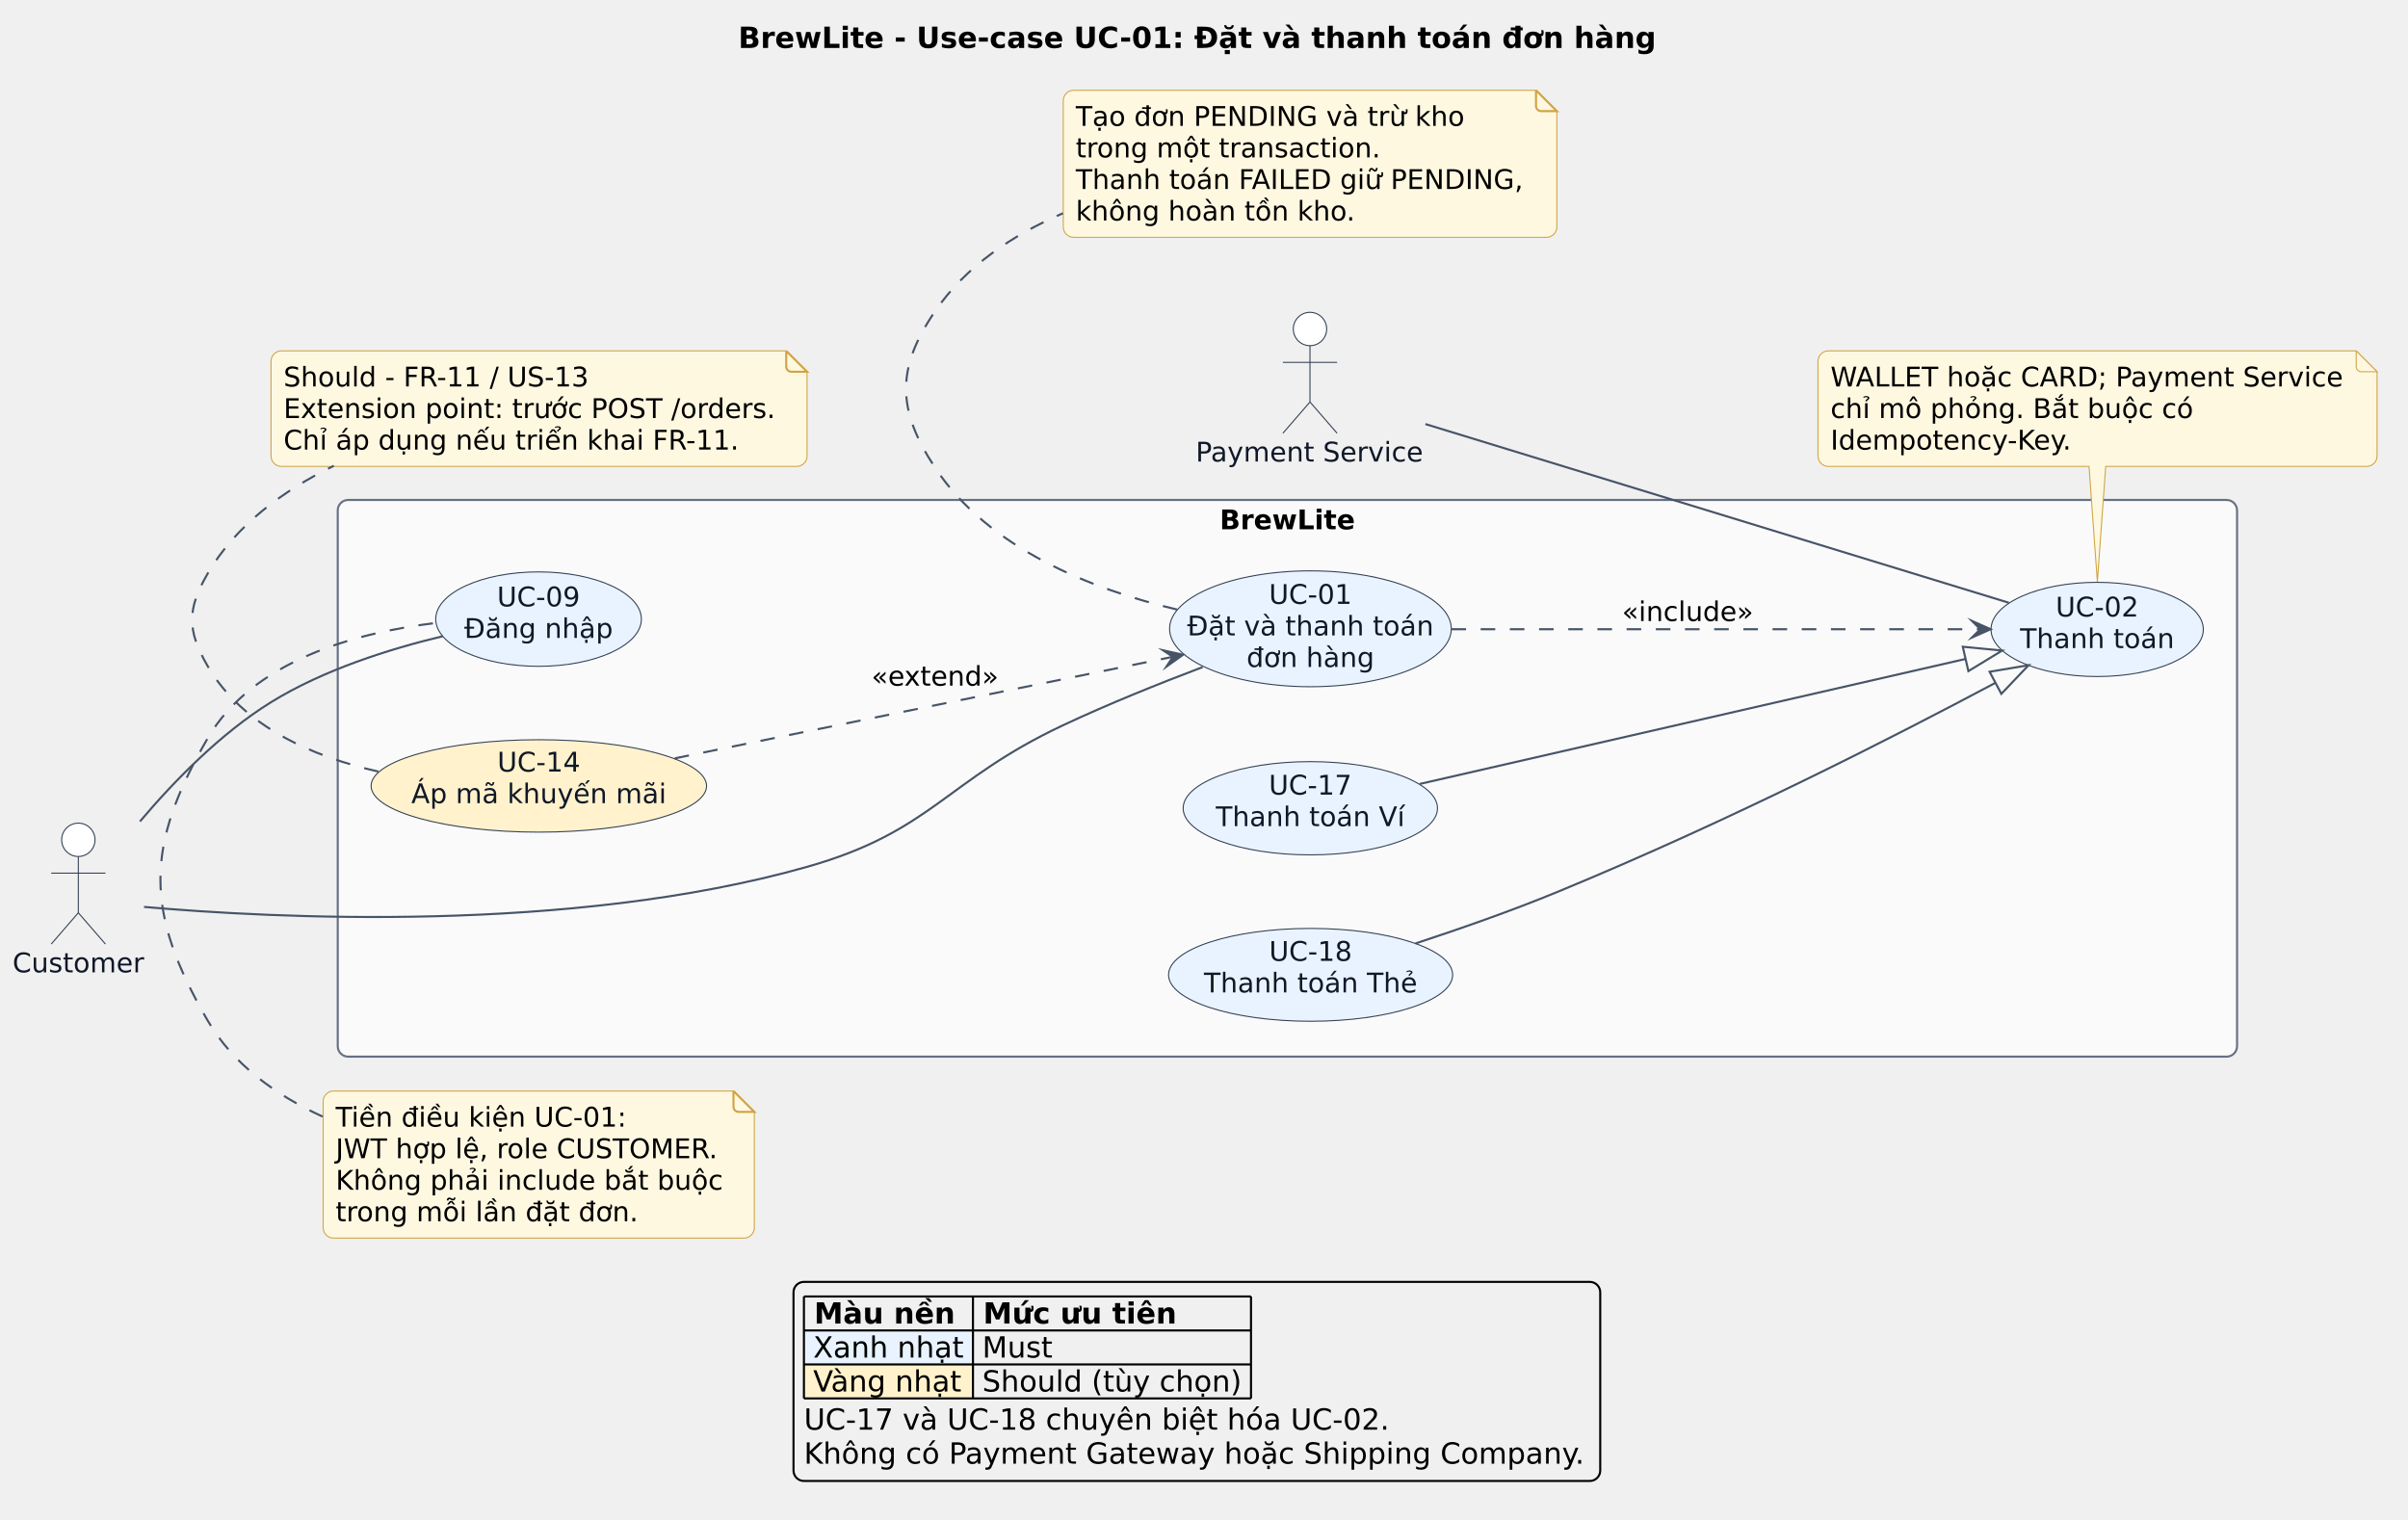
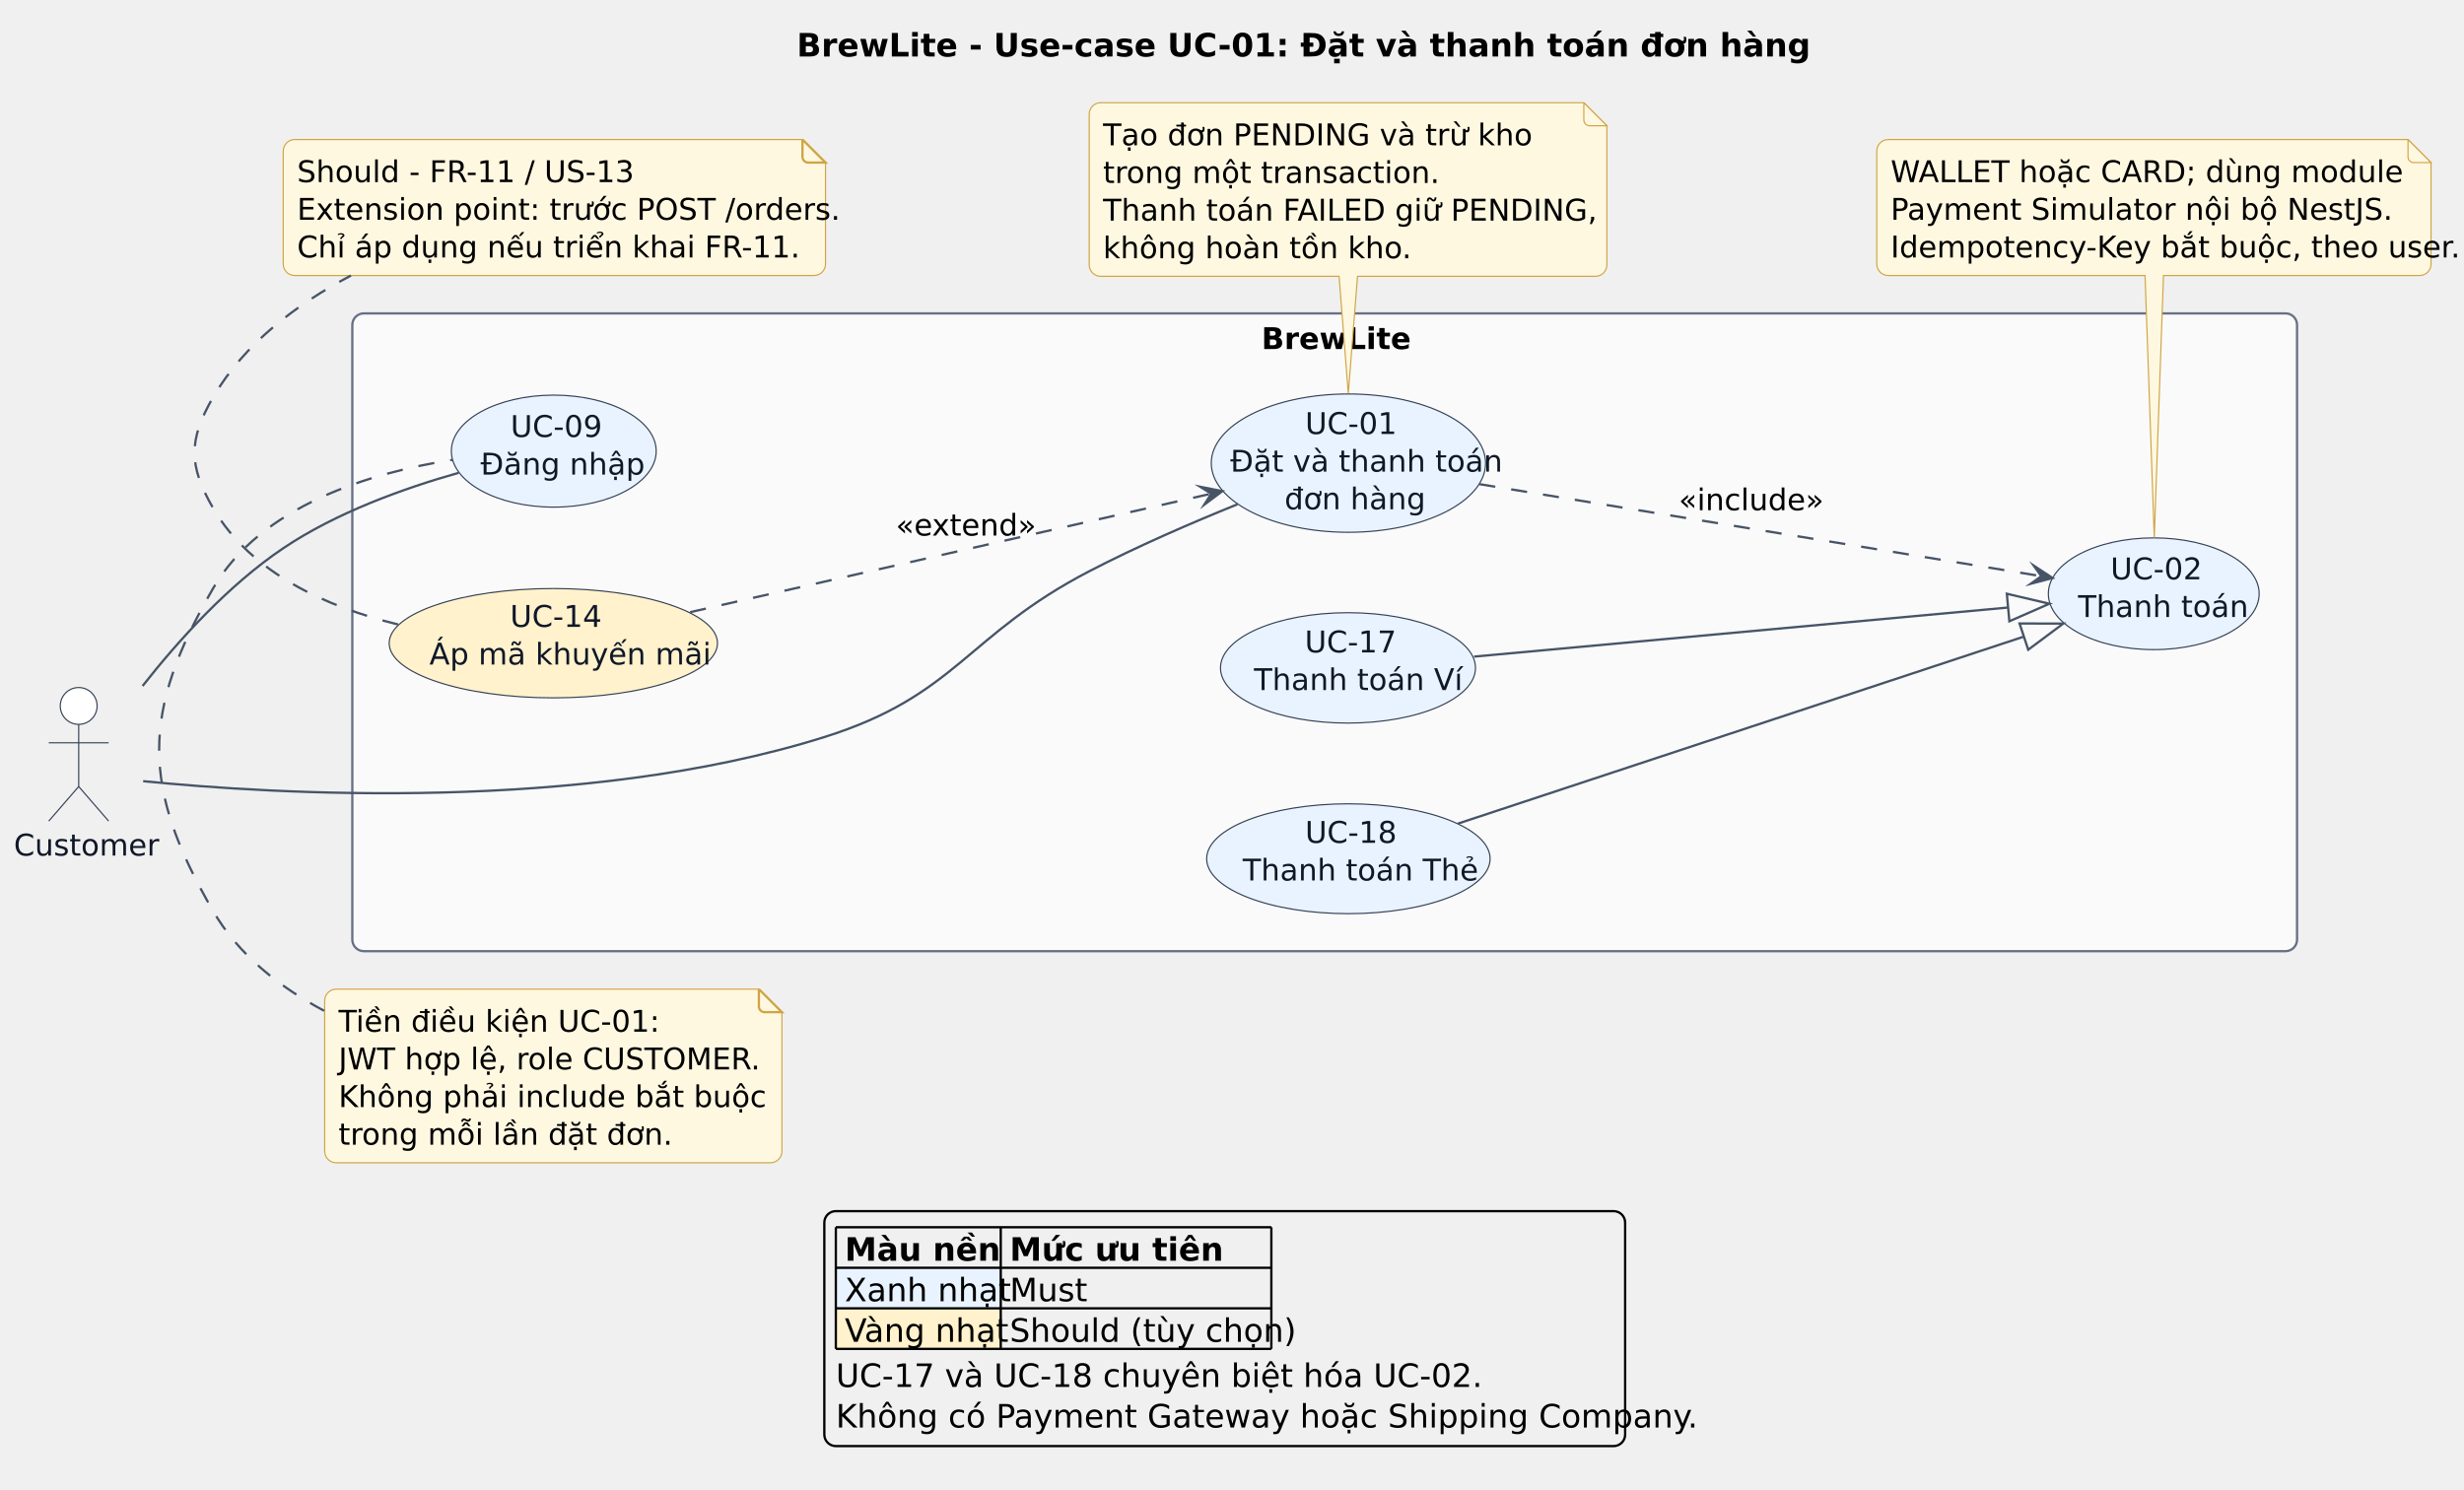
- <svg xmlns="http://www.w3.org/2000/svg" version="1.1" data-diagram-type="DESCRIPTION" style="width:1155px;height:729px;background:#FFFFFF;" width="1155px" height="729px" viewBox="0 0 1155 729" zoomAndPan="magnify" preserveAspectRatio="none" contentStyleType="text/css">
+ <svg xmlns="http://www.w3.org/2000/svg" version="1.1" data-diagram-type="DESCRIPTION" style="width:1070px;height:647px;background:#FFFFFF;" width="1070px" height="647px" viewBox="0 0 1070 647" zoomAndPan="magnify" preserveAspectRatio="none" contentStyleType="text/css">
  <defs />
  <g font-family="sans-serif" lengthAdjust="spacing">
    <g class="title" data-source-line="31">
-       <text x="354.119" y="22.995" fill="#000" font-size="14" textLength="439.92" font-weight="700" font-family="'DejaVu Sans'">BrewLite - Use-case UC-01: Đặt và thanh toán đơn hàng</text>
+       <text x="346.001" y="24.533" fill="#000" font-size="14" textLength="371.684" font-weight="700" font-family="'DejaVu Sans'">BrewLite - Use-case UC-01: Đặt và thanh toán đơn hàng</text>
    </g>
-     <g class="cluster" data-qualified-name="BrewLite" id="ent0003" data-source-line="36">
-       <rect x="162" y="239.797" width="911" height="267" fill="#FAFAFA" style="stroke:#667085;stroke-width:1;" rx="5" ry="5" />
-       <text x="585.041" y="253.864" fill="#000" font-size="13" textLength="64.917" font-weight="700" font-family="'DejaVu Sans'">BrewLite</text>
+     <g class="cluster" data-qualified-name="BrewLite" id="ent0002" data-source-line="35">
+       <rect x="153" y="136.109" width="844.5" height="277" fill="#FAFAFA" style="stroke:#667085;stroke-width:1;" rx="5" ry="5" />
+       <text x="547.8" y="151.604" fill="#000" font-size="13" textLength="54.901" font-weight="700" font-family="'DejaVu Sans'">BrewLite</text>
    </g>
-     <g class="entity" data-qualified-name="BrewLite.UC01" id="ent0004" data-source-line="37">
-       <ellipse cx="628.556" cy="301.585" rx="67.556" ry="27.788" fill="#E8F3FF" style="stroke:#344054;stroke-width:0.5;" />
-       <text x="608.644" y="289.638" fill="#101828" font-size="13" textLength="39.825" font-family="'DejaVu Sans'">UC-01</text>
-       <text x="569.44" y="304.771" fill="#101828" font-size="13" textLength="118.231" font-family="'DejaVu Sans'">Đặt và thanh toán</text>
-       <text x="597.919" y="319.904" fill="#101828" font-size="13" textLength="61.274" font-family="'DejaVu Sans'">đơn hàng</text>
+     <g class="entity" data-qualified-name="BrewLite.UC01" id="ent0003" data-source-line="36">
+       <ellipse cx="585.559" cy="201.144" rx="59.559" ry="30.034" fill="#E8F3FF" style="stroke:#344054;stroke-width:0.5;" />
+       <text x="566.777" y="188.495" fill="#101828" font-size="13" textLength="37.565" font-family="'DejaVu Sans'">UC-01</text>
+       <text x="534.245" y="204.847" fill="#101828" font-size="13" textLength="102.629" font-family="'DejaVu Sans'">Đặt và thanh toán</text>
+       <text x="557.801" y="221.198" fill="#101828" font-size="13" textLength="55.517" font-family="'DejaVu Sans'">đơn hàng</text>
    </g>
-     <g class="entity" data-qualified-name="BrewLite.UC02" id="ent0005" data-source-line="38">
-       <ellipse cx="1005.914" cy="301.89" rx="50.914" ry="22.593" fill="#E8F3FF" style="stroke:#344054;stroke-width:0.5;" />
-       <text x="986.001" y="295.702" fill="#101828" font-size="13" textLength="39.825" font-family="'DejaVu Sans'">UC-02</text>
-       <text x="968.907" y="310.835" fill="#101828" font-size="13" textLength="74.014" font-family="'DejaVu Sans'">Thanh toán</text>
+     <g class="entity" data-qualified-name="BrewLite.UC02" id="ent0004" data-source-line="37">
+       <ellipse cx="935.272" cy="257.876" rx="45.772" ry="24.266" fill="#E8F3FF" style="stroke:#344054;stroke-width:0.5;" />
+       <text x="916.489" y="251.621" fill="#101828" font-size="13" textLength="37.565" font-family="'DejaVu Sans'">UC-02</text>
+       <text x="902.385" y="267.973" fill="#101828" font-size="13" textLength="65.774" font-family="'DejaVu Sans'">Thanh toán</text>
    </g>
-     <g class="entity" data-qualified-name="BrewLite.UC09" id="ent0006" data-source-line="39">
-       <ellipse cx="258.321" cy="296.943" rx="49.321" ry="22.646" fill="#E8F3FF" style="stroke:#344054;stroke-width:0.5;" />
-       <text x="238.408" y="290.838" fill="#101828" font-size="13" textLength="39.825" font-family="'DejaVu Sans'">UC-09</text>
-       <text x="222.64" y="305.97" fill="#101828" font-size="13" textLength="71.36" font-family="'DejaVu Sans'">Đăng nhập</text>
+     <g class="entity" data-qualified-name="BrewLite.UC09" id="ent0005" data-source-line="38">
+       <ellipse cx="240.479" cy="195.935" rx="44.479" ry="24.325" fill="#E8F3FF" style="stroke:#344054;stroke-width:0.5;" />
+       <text x="221.697" y="189.773" fill="#101828" font-size="13" textLength="37.565" font-family="'DejaVu Sans'">UC-09</text>
+       <text x="208.674" y="206.124" fill="#101828" font-size="13" textLength="63.61" font-family="'DejaVu Sans'">Đăng nhập</text>
    </g>
-     <g class="entity" data-qualified-name="BrewLite.UC17" id="ent0007" data-source-line="40">
-       <ellipse cx="628.495" cy="387.66" rx="60.995" ry="22.363" fill="#E8F3FF" style="stroke:#344054;stroke-width:0.5;" />
-       <text x="608.583" y="381.107" fill="#101828" font-size="13" textLength="39.825" font-family="'DejaVu Sans'">UC-17</text>
-       <text x="583.17" y="396.24" fill="#101828" font-size="13" textLength="90.651" font-family="'DejaVu Sans'">Thanh toán Ví</text>
+     <g class="entity" data-qualified-name="BrewLite.UC17" id="ent0006" data-source-line="39">
+       <ellipse cx="585.368" cy="290.079" rx="55.368" ry="23.97" fill="#E8F3FF" style="stroke:#344054;stroke-width:0.5;" />
+       <text x="566.585" y="283.356" fill="#101828" font-size="13" textLength="37.565" font-family="'DejaVu Sans'">UC-17</text>
+       <text x="544.533" y="299.708" fill="#101828" font-size="13" textLength="81.669" font-family="'DejaVu Sans'">Thanh toán Ví</text>
    </g>
-     <g class="entity" data-qualified-name="BrewLite.UC18" id="ent0008" data-source-line="41">
-       <ellipse cx="628.634" cy="467.562" rx="68.134" ry="22.265" fill="#E8F3FF" style="stroke:#344054;stroke-width:0.5;" />
-       <text x="608.721" y="460.852" fill="#101828" font-size="13" textLength="39.825" font-family="'DejaVu Sans'">UC-18</text>
-       <text x="577.471" y="475.985" fill="#101828" font-size="13" textLength="102.324" font-family="'DejaVu Sans'">Thanh toán Thẻ</text>
+     <g class="entity" data-qualified-name="BrewLite.UC18" id="ent0007" data-source-line="40">
+       <ellipse cx="585.54" cy="372.967" rx="61.54" ry="23.857" fill="#E8F3FF" style="stroke:#344054;stroke-width:0.5;" />
+       <text x="566.757" y="366.064" fill="#101828" font-size="13" textLength="37.565" font-family="'DejaVu Sans'">UC-18</text>
+       <text x="539.647" y="382.415" fill="#101828" font-size="13" textLength="91.787" font-family="'DejaVu Sans'">Thanh toán Thẻ</text>
    </g>
-     <g class="entity" data-qualified-name="BrewLite.UC14" id="ent0009" data-source-line="42">
-       <ellipse cx="258.453" cy="376.956" rx="80.453" ry="22.159" fill="#FFF2CC" style="stroke:#344054;stroke-width:0.5;" />
-       <text x="238.54" y="370.074" fill="#101828" font-size="13" textLength="39.825" font-family="'DejaVu Sans'">UC-14</text>
-       <text x="197.277" y="385.207" fill="#101828" font-size="13" textLength="122.351" font-family="'DejaVu Sans'">Áp mã khuyến mãi</text>
+     <g class="entity" data-qualified-name="BrewLite.UC14" id="ent0008" data-source-line="41">
+       <ellipse cx="240.285" cy="279.351" rx="71.285" ry="23.742" fill="#FFF2CC" style="stroke:#344054;stroke-width:0.5;" />
+       <text x="221.502" y="272.261" fill="#101828" font-size="13" textLength="37.565" font-family="'DejaVu Sans'">UC-14</text>
+       <text x="186.453" y="288.613" fill="#101828" font-size="13" textLength="107.663" font-family="'DejaVu Sans'">Áp mã khuyến mãi</text>
    </g>
    <g class="entity" data-qualified-name="Customer" id="ent0001" data-source-line="33">
-       <ellipse cx="37.573" cy="402.797" rx="8" ry="8" fill="#FFF" style="stroke:#344054;stroke-width:0.5;" />
-       <path d="M37.573,410.797 L37.573,437.797 M24.573,418.797 L50.573,418.797 M37.573,437.797 L24.573,452.797 M37.573,437.797 L50.573,452.797" style="stroke:#344054;stroke-width:0.5;" fill="none" />
-       <text x="6" y="466.364" fill="#101828" font-size="13" textLength="63.146" font-family="'DejaVu Sans'">Customer</text>
+       <ellipse cx="34.174" cy="306.609" rx="8" ry="8" fill="#FFF" style="stroke:#344054;stroke-width:0.5;" />
+       <path d="M34.174,314.609 L34.174,341.609 M21.174,322.609 L47.174,322.609 M34.174,341.609 L21.174,356.609 M34.174,341.609 L47.174,356.609" style="stroke:#344054;stroke-width:0.5;" fill="none" />
+       <text x="6" y="371.604" fill="#101828" font-size="13" textLength="56.348" font-family="'DejaVu Sans'">Customer</text>
    </g>
-     <g class="entity" data-qualified-name="PaymentService" id="ent0002" data-source-line="34">
-       <ellipse cx="628.337" cy="157.797" rx="8" ry="8" fill="#FFF" style="stroke:#344054;stroke-width:0.5;" />
-       <path d="M628.337,165.797 L628.337,192.797 M615.337,173.797 L641.337,173.797 M628.337,192.797 L615.337,207.797 M628.337,192.797 L641.337,207.797" style="stroke:#344054;stroke-width:0.5;" fill="none" />
-       <text x="573.5" y="221.364" fill="#101828" font-size="13" textLength="109.675" font-family="'DejaVu Sans'">Payment Service</text>
+     <g class="entity" data-qualified-name="GMN15" id="ent0016" data-source-line="52">
+       <path d="M141,434.609 L141,500.016 A5,5 0 0 0 146,505.016 L334.55,505.016 A5,5 0 0 0 339.55,500.016 L339.55,439.609 L329.55,429.609 L146,429.609 A5,5 0 0 0 141,434.609" style="stroke:#D0A443;stroke-width:0.5;" fill="#FFF8E1" />
+       <path d="M329.55,429.609 L329.55,437.109 A2.5,2.5 0 0 0 332.05,439.609 L339.55,439.609 L329.55,429.609" style="stroke:#D0A443;stroke-width:1;" fill="#FFF8E1" />
+       <text x="147" y="448.104" fill="#000" font-size="13" textLength="125.728" font-family="'DejaVu Sans'">Tiền điều kiện UC-01:</text>
+       <text x="147" y="464.456" fill="#000" font-size="13" textLength="177.55" font-family="'DejaVu Sans'">JWT hợp lệ, role CUSTOMER.</text>
+       <text x="147" y="480.808" fill="#000" font-size="13" textLength="164.074" font-family="'DejaVu Sans'">Không phải include bắt buộc</text>
+       <text x="147" y="497.159" fill="#000" font-size="13" textLength="127.042" font-family="'DejaVu Sans'">trong mỗi lần đặt đơn.</text>
    </g>
-     <g class="entity" data-qualified-name="GMN17" id="ent0018" data-source-line="54">
-       <path d="M155,528.297 L155,588.828 A5,5 0 0 0 160,593.828 L356.815,593.828 A5,5 0 0 0 361.815,588.828 L361.815,533.297 L351.815,523.297 L160,523.297 A5,5 0 0 0 155,528.297" style="stroke:#D0A443;stroke-width:0.5;" fill="#FFF8E1" />
-       <path d="M351.815,523.297 L351.815,530.797 A2.5,2.5 0 0 0 354.315,533.297 L361.815,533.297 L351.815,523.297" style="stroke:#D0A443;stroke-width:1;" fill="#FFF8E1" />
-       <text x="161" y="540.364" fill="#000" font-size="13" textLength="139.871" font-family="'DejaVu Sans'">Tiền điều kiện UC-01:</text>
-       <text x="161" y="555.497" fill="#000" font-size="13" textLength="183.866" font-family="'DejaVu Sans'">JWT hợp lệ, role CUSTOMER.</text>
-       <text x="161" y="570.629" fill="#000" font-size="13" textLength="185.815" font-family="'DejaVu Sans'">Không phải include bắt buộc</text>
-       <text x="161" y="585.762" fill="#000" font-size="13" textLength="145.355" font-family="'DejaVu Sans'">trong mỗi lần đặt đơn.</text>
+     <g class="entity" data-qualified-name="GMN18" id="ent0019" data-source-line="59">
+       <path d="M473,49.609 L473,115.016 A5,5 0 0 0 478,120.016 L581.5,120.016 L585.5,170.899 L589.5,120.016 L692.785,120.016 A5,5 0 0 0 697.785,115.016 L697.785,54.609 L687.785,44.609 L478,44.609 A5,5 0 0 0 473,49.609" style="stroke:#D0A443;stroke-width:0.5;" fill="#FFF8E1" />
+       <path d="M687.785,44.609 L687.785,52.109 A2.5,2.5 0 0 0 690.285,54.609 L697.785,54.609 L687.785,44.609" style="stroke:#D0A443;stroke-width:0.5;" fill="#FFF8E1" />
+       <text x="479" y="63.104" fill="#000" font-size="13" textLength="174.008" font-family="'DejaVu Sans'">Tạo đơn PENDING và trừ kho</text>
+       <text x="479" y="79.456" fill="#000" font-size="13" textLength="125.728" font-family="'DejaVu Sans'">trong một transaction.</text>
+       <text x="479" y="95.808" fill="#000" font-size="13" textLength="203.785" font-family="'DejaVu Sans'">Thanh toán FAILED giữ PENDING,</text>
+       <text x="479" y="112.159" fill="#000" font-size="13" textLength="117.819" font-family="'DejaVu Sans'">không hoàn tồn kho.</text>
    </g>
-     <g class="entity" data-qualified-name="GMN20" id="ent0021" data-source-line="61">
-       <path d="M510,48.297 L510,108.828 A5,5 0 0 0 515,113.828 L741.738,113.828 A5,5 0 0 0 746.738,108.828 L746.738,53.297 L736.738,43.297 L515,43.297 A5,5 0 0 0 510,48.297" style="stroke:#D0A443;stroke-width:0.5;" fill="#FFF8E1" />
-       <path d="M736.738,43.297 L736.738,50.797 A2.5,2.5 0 0 0 739.238,53.297 L746.738,53.297 L736.738,43.297" style="stroke:#D0A443;stroke-width:1;" fill="#FFF8E1" />
-       <text x="516" y="60.364" fill="#000" font-size="13" textLength="186.45" font-family="'DejaVu Sans'">Tạo đơn PENDING và trừ kho</text>
-       <text x="516" y="75.497" fill="#000" font-size="13" textLength="146.434" font-family="'DejaVu Sans'">trong một transaction.</text>
-       <text x="516" y="90.629" fill="#000" font-size="13" textLength="215.738" font-family="'DejaVu Sans'">Thanh toán FAILED giữ PENDING,</text>
-       <text x="516" y="105.762" fill="#000" font-size="13" textLength="134.151" font-family="'DejaVu Sans'">không hoàn tồn kho.</text>
+     <g class="entity" data-qualified-name="GMN21" id="ent0022" data-source-line="66">
+       <path d="M123,65.609 L123,114.664 A5,5 0 0 0 128,119.664 L353.475,119.664 A5,5 0 0 0 358.475,114.664 L358.475,70.609 L348.475,60.609 L128,60.609 A5,5 0 0 0 123,65.609" style="stroke:#D0A443;stroke-width:0.5;" fill="#FFF8E1" />
+       <path d="M348.475,60.609 L348.475,68.109 A2.5,2.5 0 0 0 350.975,70.609 L358.475,70.609 L348.475,60.609" style="stroke:#D0A443;stroke-width:1;" fill="#FFF8E1" />
+       <text x="129" y="79.104" fill="#000" font-size="13" textLength="135.833" font-family="'DejaVu Sans'">Should - FR-11 / US-13</text>
+       <text x="129" y="95.456" fill="#000" font-size="13" textLength="214.475" font-family="'DejaVu Sans'">Extension point: trước POST /orders.</text>
+       <text x="129" y="111.808" fill="#000" font-size="13" textLength="195.114" font-family="'DejaVu Sans'">Chỉ áp dụng nếu triển khai FR-11.</text>
    </g>
-     <g class="entity" data-qualified-name="GMN23" id="ent0024" data-source-line="68">
-       <path d="M130,173.297 L130,218.695 A5,5 0 0 0 135,223.695 L382.107,223.695 A5,5 0 0 0 387.107,218.695 L387.107,178.297 L377.107,168.297 L135,168.297 A5,5 0 0 0 130,173.297" style="stroke:#D0A443;stroke-width:0.5;" fill="#FFF8E1" />
-       <path d="M377.107,168.297 L377.107,175.797 A2.5,2.5 0 0 0 379.607,178.297 L387.107,178.297 L377.107,168.297" style="stroke:#D0A443;stroke-width:1;" fill="#FFF8E1" />
-       <text x="136" y="185.364" fill="#000" font-size="13" textLength="146.891" font-family="'DejaVu Sans'">Should - FR-11 / US-13</text>
-       <text x="136" y="200.497" fill="#000" font-size="13" textLength="236.107" font-family="'DejaVu Sans'">Extension point: trước POST /orders.</text>
-       <text x="136" y="215.629" fill="#000" font-size="13" textLength="218.912" font-family="'DejaVu Sans'">Chỉ áp dụng nếu triển khai FR-11.</text>
+     <g class="entity" data-qualified-name="GMN24" id="ent0025" data-source-line="72">
+       <path d="M815,65.609 L815,114.664 A5,5 0 0 0 820,119.664 L931.5,119.664 L935.5,233.499 L939.5,119.664 L1050.686,119.664 A5,5 0 0 0 1055.686,114.664 L1055.686,70.609 L1045.686,60.609 L820,60.609 A5,5 0 0 0 815,65.609" style="stroke:#D0A443;stroke-width:0.5;" fill="#FFF8E1" />
+       <path d="M1045.686,60.609 L1045.686,68.109 A2.5,2.5 0 0 0 1048.186,70.609 L1055.686,70.609 L1045.686,60.609" style="stroke:#D0A443;stroke-width:0.5;" fill="#FFF8E1" />
+       <text x="821" y="79.104" fill="#000" font-size="13" textLength="206.654" font-family="'DejaVu Sans'">WALLET hoặc CARD; dùng module</text>
+       <text x="821" y="95.456" fill="#000" font-size="13" textLength="197.977" font-family="'DejaVu Sans'">Payment Simulator nội bộ NestJS.</text>
+       <text x="821" y="111.808" fill="#000" font-size="13" textLength="219.686" font-family="'DejaVu Sans'">Idempotency-Key bắt buộc, theo user.</text>
    </g>
-     <g class="entity" data-qualified-name="GMN26" id="ent0027" data-source-line="74">
-       <path d="M872,173.297 L872,218.695 A5,5 0 0 0 877,223.695 L1002,223.695 L1006,279.027 L1010,223.695 L1135.159,223.695 A5,5 0 0 0 1140.159,218.695 L1140.159,178.297 L1130.159,168.297 L877,168.297 A5,5 0 0 0 872,173.297" style="stroke:#D0A443;stroke-width:0.5;" fill="#FFF8E1" />
-       <path d="M1130.159,168.297 L1130.159,175.797 A2.5,2.5 0 0 0 1132.659,178.297 L1140.159,178.297 L1130.159,168.297" style="stroke:#D0A443;stroke-width:0.5;" fill="#FFF8E1" />
-       <text x="878" y="185.364" fill="#000" font-size="13" textLength="247.159" font-family="'DejaVu Sans'">WALLET hoặc CARD; Payment Service</text>
-       <text x="878" y="200.497" fill="#000" font-size="13" textLength="174.021" font-family="'DejaVu Sans'">chỉ mô phỏng. Bắt buộc có</text>
-       <text x="878" y="215.629" fill="#000" font-size="13" textLength="118.168" font-family="'DejaVu Sans'">Idempotency-Key.</text>
+     <g class="link" data-entity-1="ent0001" data-entity-2="ent0003" id="lnk9" data-source-line="44" data-link-type="association">
+       <path d="M62.18,339.279 C118.77,344.909 252.75,353.179 358,320.109 C415.53,302.029 419.49,275.909 473,248.109 C493.6,237.409 517.19,227.189 537.35,219.029" style="stroke:#475467;stroke-width:1;" fill="none" id="Customer-UC01" />
    </g>
-     <g class="link" data-entity-1="ent0001" data-entity-2="ent0004" id="lnk10" data-source-line="45" data-link-type="association">
-       <path d="M69.07,434.977 C130.63,440.387 273.35,447.917 387,415.797 C447.11,398.807 453.46,374.347 510,347.797 C531.51,337.697 555.9,327.887 576.86,319.947" style="stroke:#475467;stroke-width:1;" fill="none" id="Customer-UC01" />
+     <g class="link" data-entity-1="ent0001" data-entity-2="ent0005" id="lnk10" data-source-line="45" data-link-type="association">
+       <path d="M61.92,297.929 C77.75,277.809 99.29,254.069 123,238.109 C146.1,222.559 175.64,211.999 199.19,205.349" style="stroke:#475467;stroke-width:1;" fill="none" id="Customer-UC09" />
    </g>
-     <g class="link" data-entity-1="ent0001" data-entity-2="ent0006" id="lnk11" data-source-line="46" data-link-type="association">
-       <path d="M67.13,393.987 C83.63,374.497 105.85,351.737 130,336.797 C155.15,321.237 186.88,311.247 212.39,305.147" style="stroke:#475467;stroke-width:1;" fill="none" id="Customer-UC09" />
+     <g class="link" data-entity-1="ent0003" data-entity-2="ent0004" id="lnk11" data-source-line="46" data-link-type="dependency">
+       <path d="M642.41,210.269 C711.77,221.629 823.596,239.941 886.436,250.241" style="stroke:#475467;stroke-width:1;stroke-dasharray:7,7;" fill="none" id="UC01-to-UC02" />
+       <polygon points="891.37,251.049,883.136,245.646,886.436,250.241,881.842,253.541,891.37,251.049" fill="#475467" style="stroke:#475467;stroke-width:1;stroke-linejoin:miter;stroke-miterlimit:10;" />
+       <text x="729" y="221.604" fill="#000" font-size="13" textLength="55.656" font-family="'DejaVu Sans'">«include»</text>
    </g>
-     <g class="link" data-entity-1="ent0002" data-entity-2="ent0005" id="lnk12" data-source-line="47" data-link-type="association">
-       <path d="M683.7,203.397 C759.46,226.597 895.36,268.217 963.57,289.107" style="stroke:#475467;stroke-width:1;" fill="none" id="PaymentService-UC02" />
+     <g class="link" data-entity-1="ent0006" data-entity-2="ent0004" id="lnk12" data-source-line="47" data-link-type="extension">
+       <path d="M640.11,285.179 C708.65,278.879 808.156,269.727 872.026,263.857" style="stroke:#475467;stroke-width:1;" fill="none" id="UC17-to-UC02" />
+       <polygon points="889.95,262.209,871.476,257.882,872.575,269.832,889.95,262.209" fill="none" style="stroke:#475467;stroke-width:1;stroke-linejoin:miter;stroke-miterlimit:10;" />
    </g>
-     <g class="link" data-entity-1="ent0004" data-entity-2="ent0005" id="lnk13" data-source-line="48" data-link-type="dependency">
-       <path d="M696.2,301.797 C770.28,301.797 883.19,301.797 949.83,301.797" style="stroke:#475467;stroke-width:1;stroke-dasharray:7,7;" fill="none" id="UC01-to-UC02" />
-       <polygon points="954.83,301.797,945.83,297.797,949.83,301.797,945.83,305.797,954.83,301.797" fill="#475467" style="stroke:#475467;stroke-width:1;stroke-linejoin:miter;stroke-miterlimit:10;" />
-       <text x="778" y="297.864" fill="#000" font-size="13" textLength="63.007" font-family="'DejaVu Sans'">«include»</text>
+     <g class="link" data-entity-1="ent0007" data-entity-2="ent0004" id="lnk13" data-source-line="48" data-link-type="extension">
+       <path d="M633.07,357.719 C702.43,334.799 814.499,297.768 878.879,276.488" style="stroke:#475467;stroke-width:1;" fill="none" id="UC18-to-UC02" />
+       <polygon points="895.97,270.839,876.996,270.792,880.762,282.185,895.97,270.839" fill="none" style="stroke:#475467;stroke-width:1;stroke-linejoin:miter;stroke-miterlimit:10;" />
    </g>
-     <g class="link" data-entity-1="ent0007" data-entity-2="ent0005" id="lnk14" data-source-line="49" data-link-type="extension">
-       <path d="M680.92,376.017 C754.94,359.067 872.744,332.085 942.794,316.045" style="stroke:#475467;stroke-width:1;" fill="none" id="UC17-to-UC02" />
-       <polygon points="960.34,312.027,941.455,310.196,944.133,321.893,960.34,312.027" fill="none" style="stroke:#475467;stroke-width:1;stroke-linejoin:miter;stroke-miterlimit:10;" />
+     <g class="link" data-entity-1="ent0008" data-entity-2="ent0003" id="lnk14" data-source-line="49" data-link-type="dependency">
+       <path d="M299.69,265.879 C364.38,251.169 463.145,228.708 525.965,214.418" style="stroke:#475467;stroke-width:1;stroke-dasharray:7,7;" fill="none" id="UC14-to-UC01" />
+       <polygon points="530.84,213.309,521.177,211.405,525.965,214.418,522.951,219.206,530.84,213.309" fill="#475467" style="stroke:#475467;stroke-width:1;stroke-linejoin:miter;stroke-miterlimit:10;" />
+       <text x="389" y="232.604" fill="#000" font-size="13" textLength="53.492" font-family="'DejaVu Sans'">«extend»</text>
    </g>
-     <g class="link" data-entity-1="ent0008" data-entity-2="ent0005" id="lnk15" data-source-line="50" data-link-type="extension">
-       <path d="M678.89,452.517 C700.09,445.567 724.99,436.877 747,427.797 C830.41,393.397 908.946,353.105 957.126,327.495" style="stroke:#475467;stroke-width:1;" fill="none" id="UC18-to-UC02" />
-       <polygon points="973.02,319.047,954.31,322.197,959.942,332.793,973.02,319.047" fill="none" style="stroke:#475467;stroke-width:1;stroke-linejoin:miter;stroke-miterlimit:10;" />
+     <g class="link" data-entity-1="ent0016" data-entity-2="ent0005" id="lnk17" data-source-line="52" data-link-type="association">
+       <path d="M140.77,439.009 C121.29,428.669 103.51,414.619 92.5,395.609 C61.32,341.769 61.32,309.449 92.5,255.609 C113.39,219.539 160.87,205.319 196.45,199.719" style="stroke:#475467;stroke-width:1;stroke-dasharray:7,7;" fill="none" id="GMN15-UC09" />
    </g>
-     <g class="link" data-entity-1="ent0009" data-entity-2="ent0004" id="lnk16" data-source-line="51" data-link-type="dependency">
-       <path d="M323.6,363.737 C392.28,349.737 495.521,328.696 562.581,315.026" style="stroke:#475467;stroke-width:1;stroke-dasharray:7,7;" fill="none" id="UC14-to-UC01" />
-       <polygon points="567.48,314.027,557.862,311.905,562.581,315.026,559.46,319.744,567.48,314.027" fill="#475467" style="stroke:#475467;stroke-width:1;stroke-linejoin:miter;stroke-miterlimit:10;" />
-       <text x="418" y="328.864" fill="#000" font-size="13" textLength="61.185" font-family="'DejaVu Sans'">«extend»</text>
+     <g class="link" data-entity-1="ent0008" data-entity-2="ent0022" id="lnk23" data-source-line="66" data-link-type="association">
+       <path d="M172.87,271.219 C142.12,263.699 108.98,249.059 92.5,220.609 C81.81,202.149 81.81,191.069 92.5,172.609 C105.99,149.319 128.74,132.139 152.42,119.669" style="stroke:#475467;stroke-width:1;stroke-dasharray:7,7;" fill="none" id="UC14-GMN21" />
    </g>
-     <g class="link" data-entity-1="ent0018" data-entity-2="ent0006" id="lnk19" data-source-line="54" data-link-type="association">
-       <path d="M154.74,535.557 C132.39,525.307 111.8,510.547 99.5,489.297 C69.43,437.377 69.43,406.217 99.5,354.297 C121.27,316.707 171.01,303.357 209.11,298.787" style="stroke:#475467;stroke-width:1;stroke-dasharray:7,7;" fill="none" id="GMN17-UC09" />
-     </g>
-     <g class="link" data-entity-1="ent0004" data-entity-2="ent0021" id="lnk22" data-source-line="61" data-link-type="association">
-       <path d="M564.59,292.367 C523.88,282.687 474.13,263.237 448.5,224.297 C430.17,196.457 429.71,176.827 448.5,149.297 C463.25,127.677 485.73,112.677 509.85,102.287" style="stroke:#475467;stroke-width:1;stroke-dasharray:7,7;" fill="none" id="UC01-GMN20" />
-     </g>
-     <g class="link" data-entity-1="ent0009" data-entity-2="ent0024" id="lnk25" data-source-line="68" data-link-type="association">
-       <path d="M181.49,370.077 C149.64,362.827 116.27,348.257 99.5,319.297 C89.7,302.377 89.7,292.217 99.5,275.297 C113.03,251.927 135.89,235.247 160.12,223.407" style="stroke:#475467;stroke-width:1;stroke-dasharray:7,7;" fill="none" id="UC14-GMN23" />
-     </g>
-     <g class="legend" data-source-line="79">
-       <rect x="380.606" y="614.828" width="386.947" height="95.484" fill="none" style="stroke:#000;stroke-width:1;" rx="5" ry="5" />
-       <text x="390.48" y="634.823" fill="#000" font-size="14" textLength="67.648" font-weight="700" font-family="'DejaVu Sans'">Màu nền</text>
-       <text x="471.561" y="634.823" fill="#000" font-size="14" textLength="92.832" font-weight="700" font-family="'DejaVu Sans'">Mức ưu tiên</text>
-       <rect x="385.606" y="638.125" width="81.081" height="16.297" fill="#E8F3FF" style="stroke:none;" />
-       <text x="390.056" y="651.12" fill="#000" font-size="14" textLength="72.181" font-family="'DejaVu Sans'">Xanh nhạt</text>
-       <text x="471.137" y="651.12" fill="#000" font-size="14" textLength="33.735" font-family="'DejaVu Sans'">Must</text>
-       <rect x="385.606" y="654.422" width="81.081" height="16.297" fill="#FFF2CC" style="stroke:none;" />
-       <text x="390.056" y="667.417" fill="#000" font-size="14" textLength="72.181" font-family="'DejaVu Sans'">Vàng nhạt</text>
-       <text x="471.137" y="667.417" fill="#000" font-size="14" textLength="124.455" font-family="'DejaVu Sans'">Should (tùy chọn)</text>
-       <line x1="385.606" y1="621.828" x2="600.042" y2="621.828" style="stroke:#000;stroke-width:1;" />
-       <line x1="385.606" y1="638.125" x2="600.042" y2="638.125" style="stroke:#000;stroke-width:1;" />
-       <line x1="385.606" y1="654.422" x2="600.042" y2="654.422" style="stroke:#000;stroke-width:1;" />
-       <line x1="385.606" y1="670.719" x2="600.042" y2="670.719" style="stroke:#000;stroke-width:1;" />
-       <line x1="385.606" y1="621.828" x2="385.606" y2="670.719" style="stroke:#000;stroke-width:1;" />
-       <line x1="466.687" y1="621.828" x2="466.687" y2="670.719" style="stroke:#000;stroke-width:1;" />
-       <line x1="600.042" y1="621.828" x2="600.042" y2="670.719" style="stroke:#000;stroke-width:1;" />
-       <text x="385.606" y="685.714" fill="#000" font-size="14" textLength="280.793" font-family="'DejaVu Sans'">UC-17 và UC-18 chuyên biệt hóa UC-02.</text>
-       <text x="385.606" y="702.011" fill="#000" font-size="14" textLength="376.947" font-family="'DejaVu Sans'">Không có Payment Gateway hoặc Shipping Company.</text>
+     <g class="legend" data-source-line="77">
+       <rect x="357.965" y="526.016" width="347.757" height="102.047" fill="none" style="stroke:#000;stroke-width:1;" rx="5" ry="5" />
+       <text x="366.854" y="547.549" fill="#000" font-size="14" textLength="56.779" font-weight="700" font-family="'DejaVu Sans'">Màu nền</text>
+       <text x="438.468" y="547.549" fill="#000" font-size="14" textLength="80.944" font-weight="700" font-family="'DejaVu Sans'">Mức ưu tiên</text>
+       <rect x="362.965" y="550.625" width="71.613" height="17.609" fill="#E8F3FF" style="stroke:none;" />
+       <text x="366.854" y="565.158" fill="#000" font-size="14" textLength="63.834" font-family="'DejaVu Sans'">Xanh nhạt</text>
+       <text x="438.468" y="565.158" fill="#000" font-size="14" textLength="30.338" font-family="'DejaVu Sans'">Must</text>
+       <rect x="362.965" y="568.234" width="71.613" height="17.609" fill="#FFF2CC" style="stroke:none;" />
+       <text x="366.854" y="582.768" fill="#000" font-size="14" textLength="63.834" font-family="'DejaVu Sans'">Vàng nhạt</text>
+       <text x="438.468" y="582.768" fill="#000" font-size="14" textLength="109.73" font-family="'DejaVu Sans'">Should (tùy chọn)</text>
+       <line x1="362.965" y1="533.016" x2="552.088" y2="533.016" style="stroke:#000;stroke-width:1;" />
+       <line x1="362.965" y1="550.625" x2="552.088" y2="550.625" style="stroke:#000;stroke-width:1;" />
+       <line x1="362.965" y1="568.234" x2="552.088" y2="568.234" style="stroke:#000;stroke-width:1;" />
+       <line x1="362.965" y1="585.844" x2="552.088" y2="585.844" style="stroke:#000;stroke-width:1;" />
+       <line x1="362.965" y1="533.016" x2="362.965" y2="585.844" style="stroke:#000;stroke-width:1;" />
+       <line x1="434.578" y1="533.016" x2="434.578" y2="585.844" style="stroke:#000;stroke-width:1;" />
+       <line x1="552.088" y1="533.016" x2="552.088" y2="585.844" style="stroke:#000;stroke-width:1;" />
+       <text x="362.965" y="602.377" fill="#000" font-size="14" textLength="254.454" font-family="'DejaVu Sans'">UC-17 và UC-18 chuyên biệt hóa UC-02.</text>
+       <text x="362.965" y="619.986" fill="#000" font-size="14" textLength="337.757" font-family="'DejaVu Sans'">Không có Payment Gateway hoặc Shipping Company.</text>
    </g>
  </g>
</svg>
